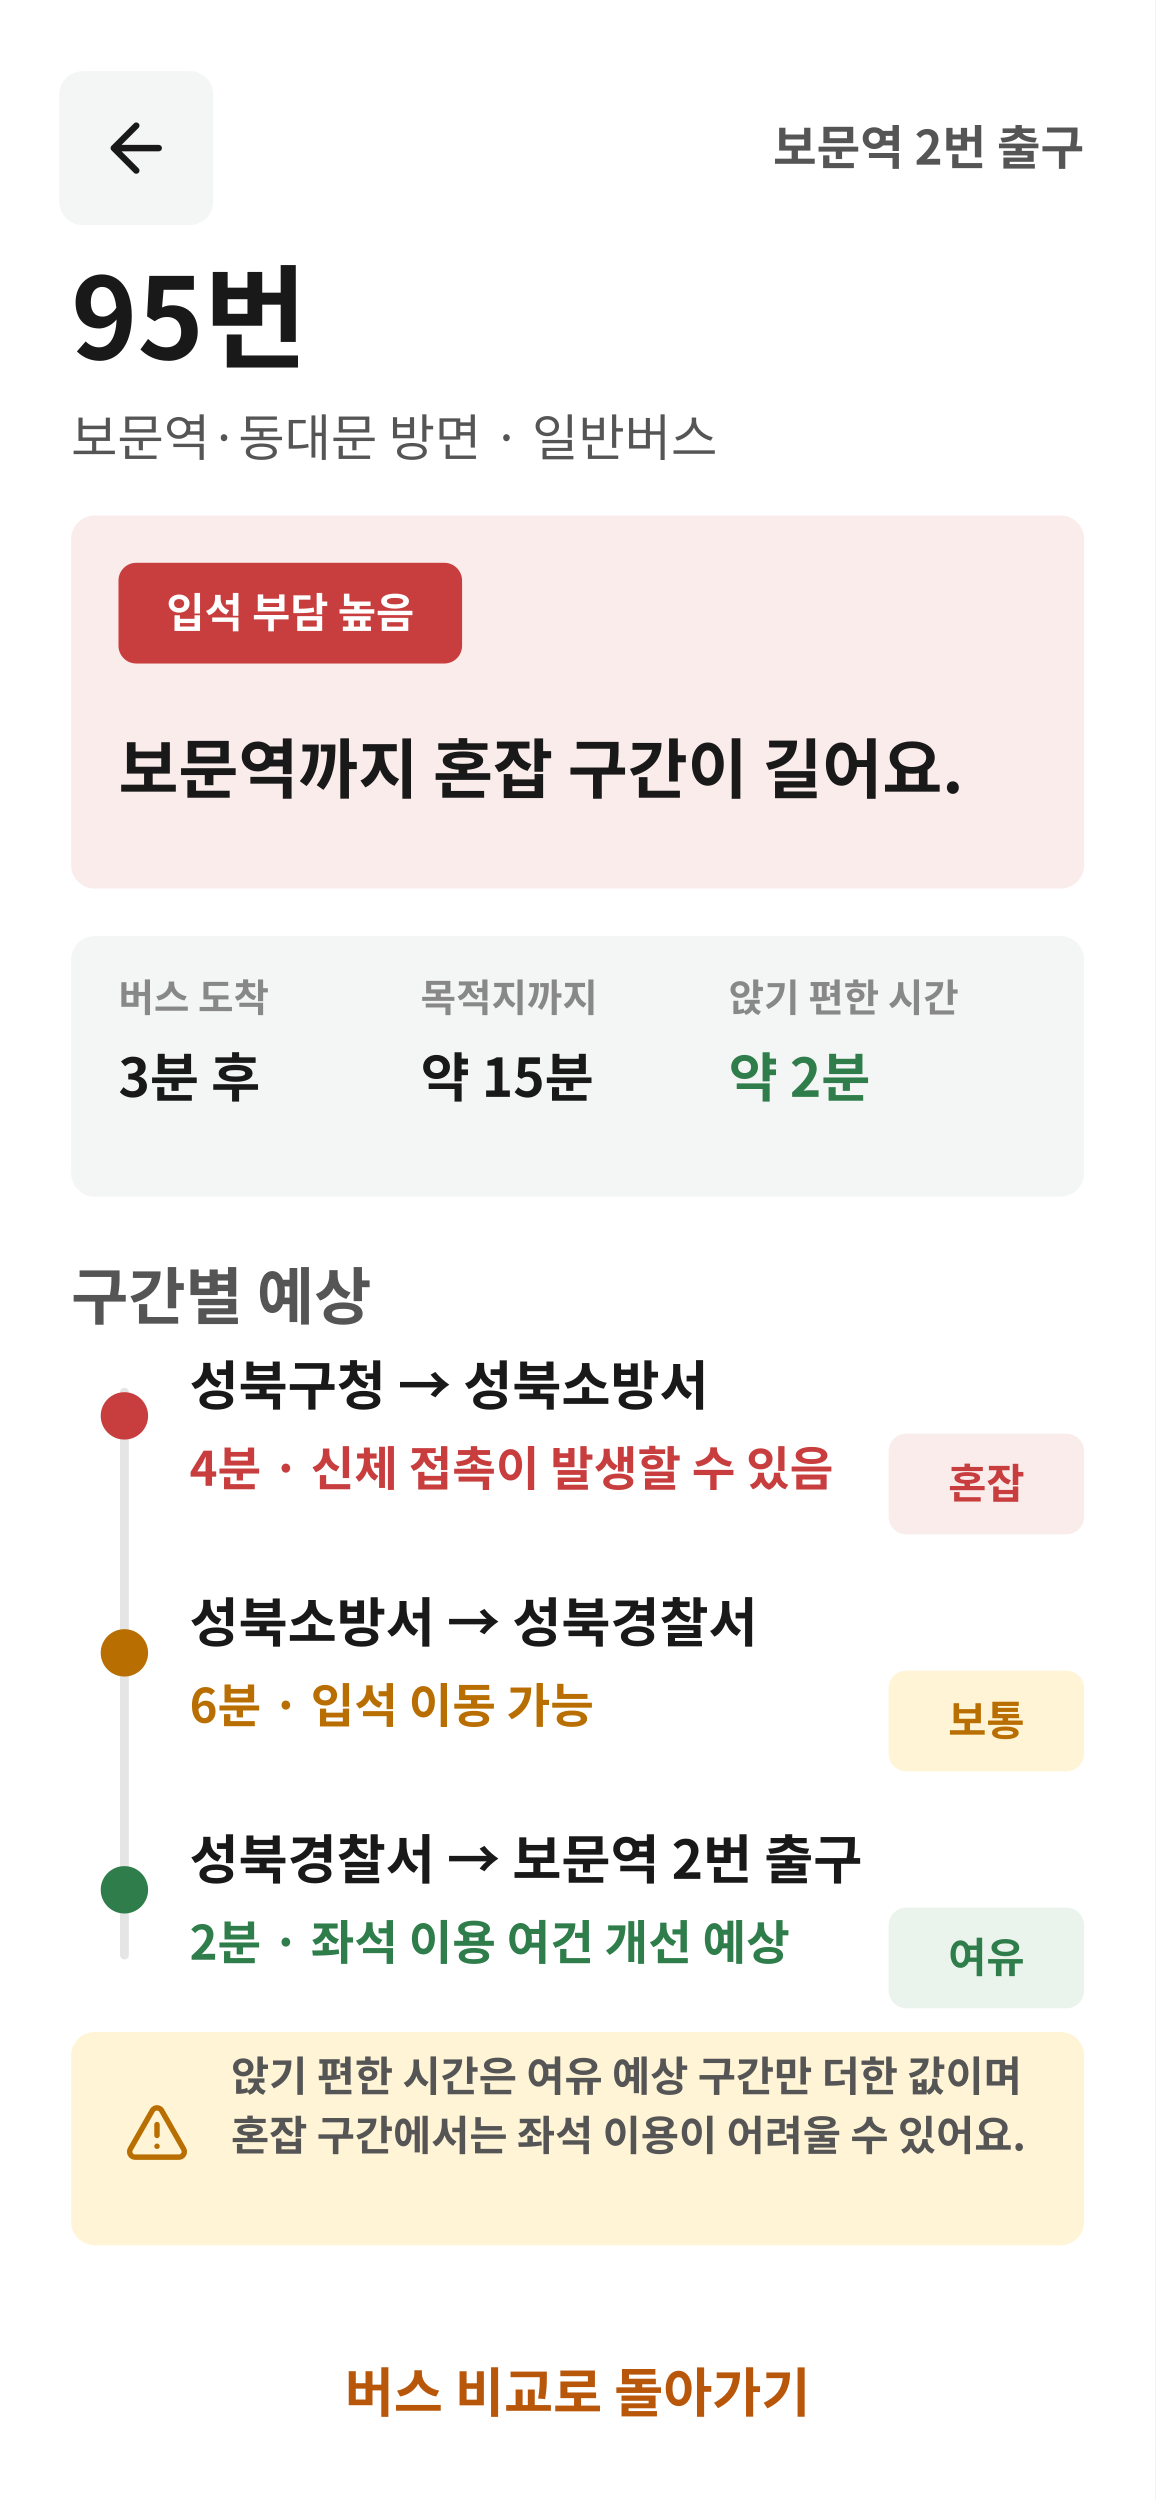
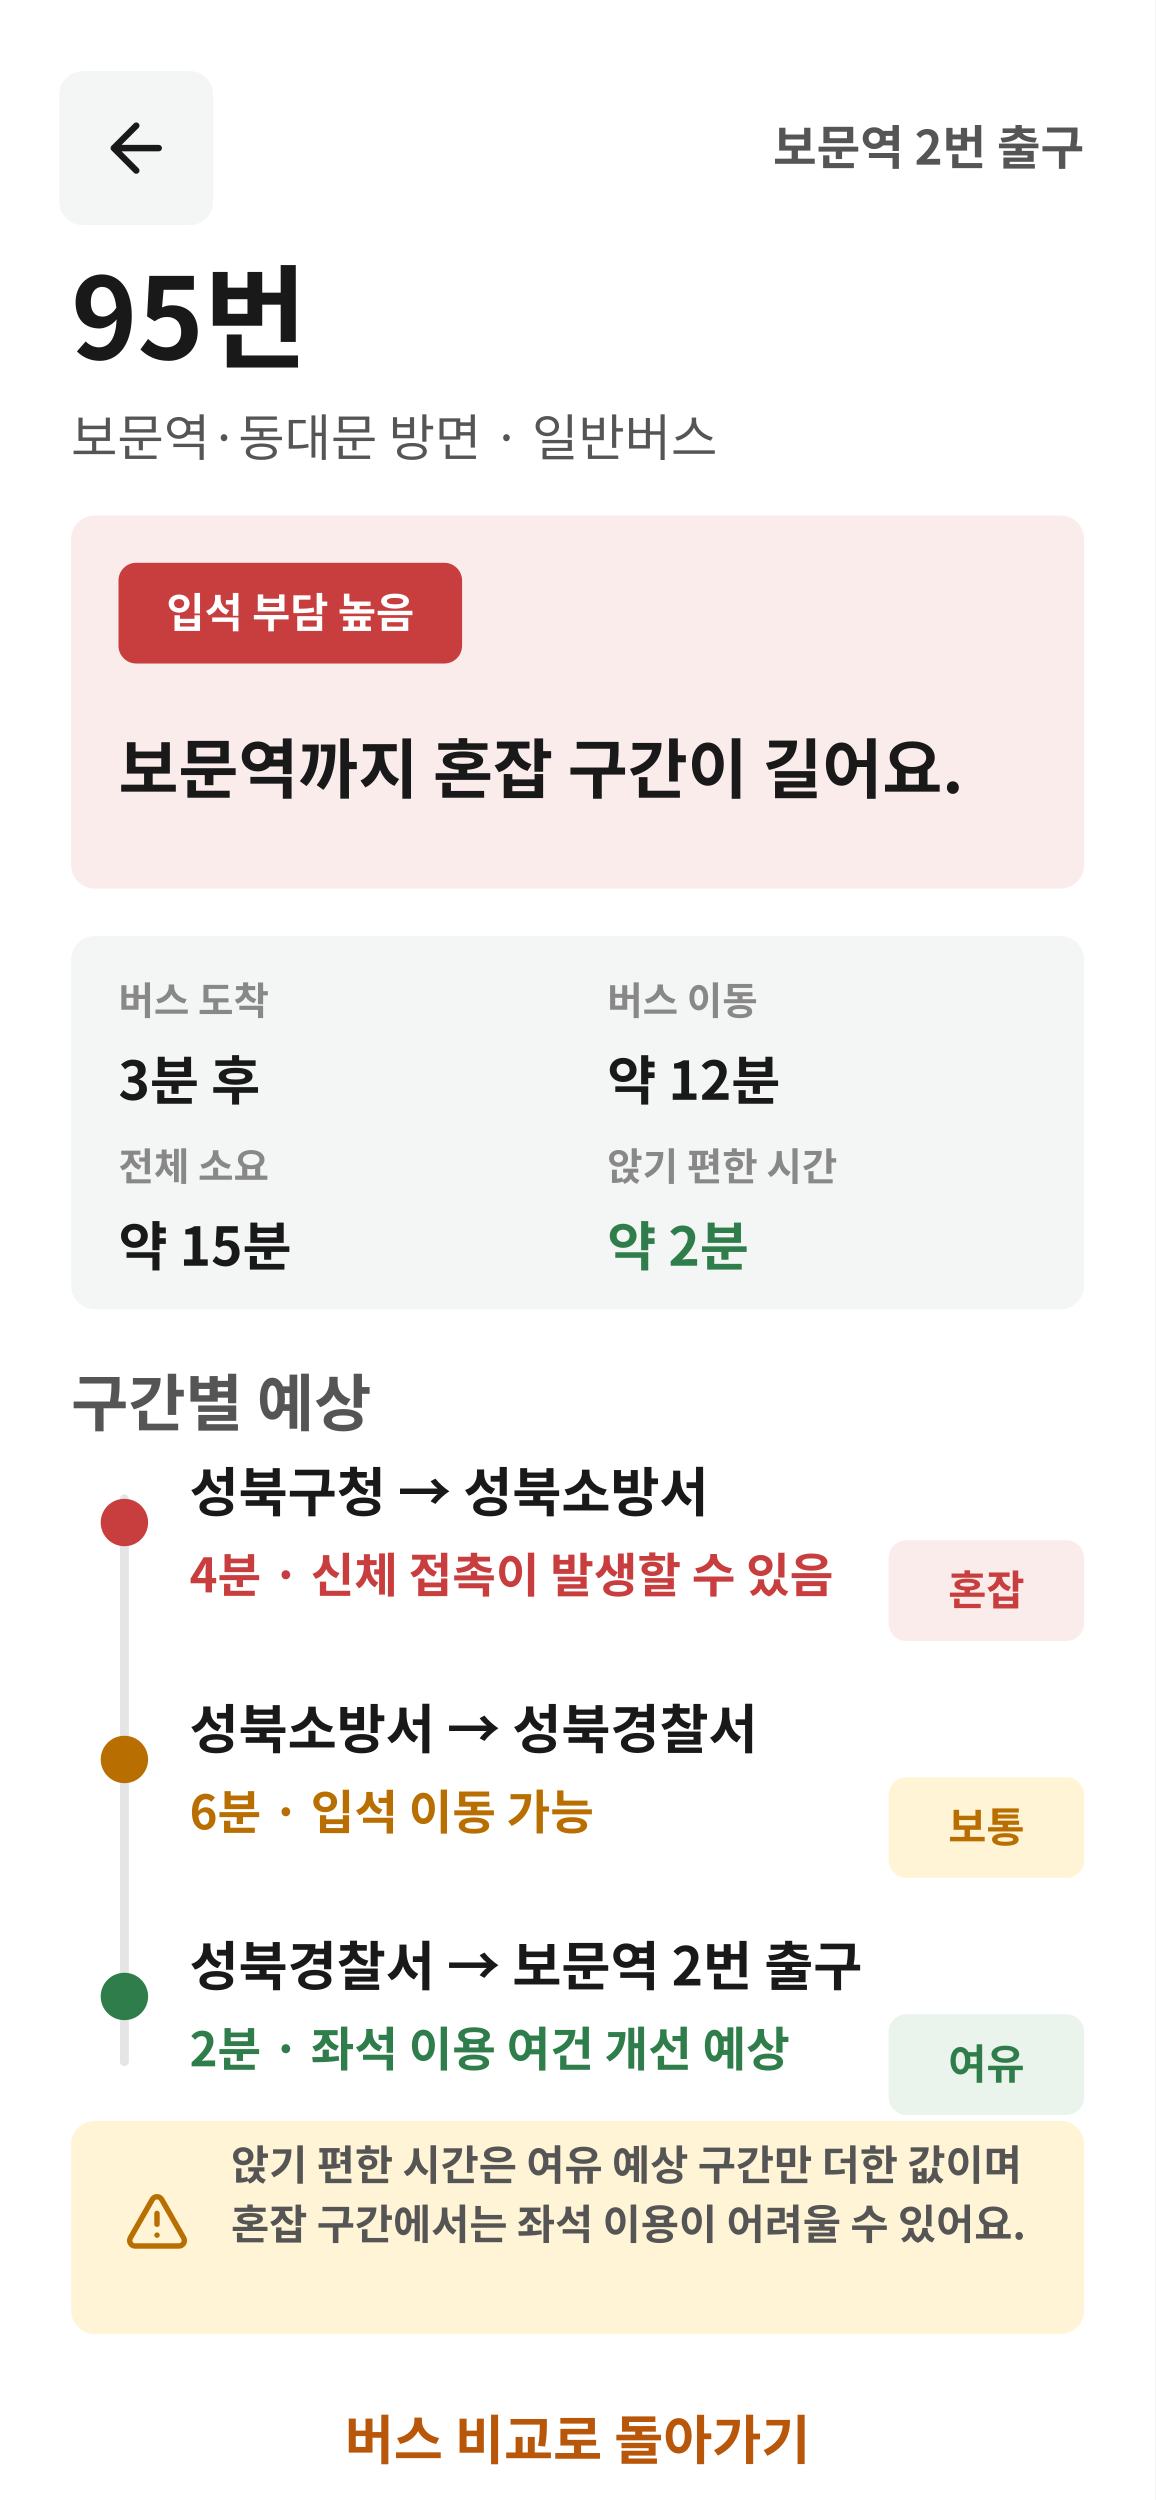
<svg xmlns="http://www.w3.org/2000/svg" width="390" height="844" viewBox="0 0 390 844" role="img" aria-label="빠른 도착 버스의 구간별 혼잡도 화면">
  <rect x="0" y="0" width="390" height="844" rx="0" fill="#FFFFFF" stroke="none" stroke-width="1" />
  <rect x="20" y="24" width="52" height="52" rx="8" fill="#F4F5F5" stroke="none" stroke-width="1" />
  <g transform="translate(33 37) scale(1.083333)">
    <path d="M19 12H5M12 19l-7-7 7-7" fill="none" stroke="#191919" stroke-width="2" stroke-linecap="round" stroke-linejoin="round" />
  </g>
  <text x="366" y="50" font-family="Noto Sans CJK KR, Malgun Gothic, sans-serif" font-size="16" font-weight="700" fill="#555555" text-anchor="end" dominant-baseline="middle" letter-spacing="0">보문역 2번 출구</text>
  <text x="24" y="108" font-family="Noto Sans CJK KR, Malgun Gothic, sans-serif" font-size="38" font-weight="800" fill="#191919" text-anchor="start" dominant-baseline="middle" letter-spacing="0">95번</text>
  <text x="24" y="148" font-family="Noto Sans CJK KR, Malgun Gothic, sans-serif" font-size="17" font-weight="500" fill="#555555" text-anchor="start" dominant-baseline="middle" letter-spacing="0">보문역·동대문 방면 · 일반버스</text>
  <rect x="24" y="174" width="342" height="126" rx="8" fill="#FBECEC" stroke="none" stroke-width="1" />
  <rect x="40" y="190" width="116" height="34" rx="6" fill="#C83D3D" stroke="none" stroke-width="1" />
  <text x="98" y="207" font-family="Noto Sans CJK KR, Malgun Gothic, sans-serif" font-size="14" font-weight="800" fill="#FFFFFF" text-anchor="middle" dominant-baseline="middle" letter-spacing="0">입석 부담 높음</text>
  <text x="40" y="260" font-family="Noto Sans CJK KR, Malgun Gothic, sans-serif" font-size="22" font-weight="800" fill="#191919" text-anchor="start" dominant-baseline="middle" letter-spacing="0">보문역까지 혼잡 구간이 길어요.</text>
-   <rect x="24" y="316" width="342" height="88" rx="8" fill="#F4F5F5" stroke="none" stroke-width="1" />
-   <text x="40" y="337" font-family="Noto Sans CJK KR, Malgun Gothic, sans-serif" font-size="13" font-weight="600" fill="#888888" text-anchor="start" dominant-baseline="middle" letter-spacing="0">버스 도착</text>
-   <text x="40" y="364" font-family="Noto Sans CJK KR, Malgun Gothic, sans-serif" font-size="18" font-weight="800" fill="#191919" text-anchor="start" dominant-baseline="middle" letter-spacing="0">3분 후</text>
-   <text x="142" y="337" font-family="Noto Sans CJK KR, Malgun Gothic, sans-serif" font-size="13" font-weight="600" fill="#888888" text-anchor="start" dominant-baseline="middle" letter-spacing="0">목적지까지</text>
-   <text x="142" y="364" font-family="Noto Sans CJK KR, Malgun Gothic, sans-serif" font-size="18" font-weight="800" fill="#191919" text-anchor="start" dominant-baseline="middle" letter-spacing="0">약 15분</text>
-   <text x="246" y="337" font-family="Noto Sans CJK KR, Malgun Gothic, sans-serif" font-size="13" font-weight="600" fill="#888888" text-anchor="start" dominant-baseline="middle" letter-spacing="0">앉기 편한 시간</text>
-   <text x="246" y="364" font-family="Noto Sans CJK KR, Malgun Gothic, sans-serif" font-size="18" font-weight="800" fill="#2F7D4A" text-anchor="start" dominant-baseline="middle" letter-spacing="0">약 2분</text>
-   <text x="24" y="438" font-family="Noto Sans CJK KR, Malgun Gothic, sans-serif" font-size="21" font-weight="700" fill="#555555" text-anchor="start" dominant-baseline="middle" letter-spacing="0">구간별 예상</text>
-   <line x1="42" y1="470" x2="42" y2="660" stroke="#E5E5E5" stroke-width="3" stroke-linecap="round" />
-   <circle cx="42" cy="478" r="8" fill="#C83D3D" stroke="none" stroke-width="1" />
-   <text x="64" y="468" font-family="Noto Sans CJK KR, Malgun Gothic, sans-serif" font-size="18" font-weight="700" fill="#191919" text-anchor="start" dominant-baseline="middle" letter-spacing="0">성북구청 → 성북소방서</text>
-   <text x="64" y="496" font-family="Noto Sans CJK KR, Malgun Gothic, sans-serif" font-size="16" font-weight="600" fill="#C83D3D" text-anchor="start" dominant-baseline="middle" letter-spacing="0">4분 · 신체 접촉이 발생할 수 있음</text>
-   <rect x="300" y="484" width="66" height="34" rx="6" fill="#FBECEC" stroke="none" stroke-width="1" />
-   <text x="333" y="501" font-family="Noto Sans CJK KR, Malgun Gothic, sans-serif" font-size="14" font-weight="800" fill="#C83D3D" text-anchor="middle" dominant-baseline="middle" letter-spacing="0">혼잡</text>
-   <circle cx="42" cy="558" r="8" fill="#B86E00" stroke="none" stroke-width="1" />
-   <text x="64" y="548" font-family="Noto Sans CJK KR, Malgun Gothic, sans-serif" font-size="18" font-weight="700" fill="#191919" text-anchor="start" dominant-baseline="middle" letter-spacing="0">성북소방서 → 성북경찰서</text>
-   <text x="64" y="576" font-family="Noto Sans CJK KR, Malgun Gothic, sans-serif" font-size="16" font-weight="600" fill="#B86E00" text-anchor="start" dominant-baseline="middle" letter-spacing="0">6분 · 입석 이동 가능</text>
-   <rect x="300" y="564" width="66" height="34" rx="6" fill="#FFF4D6" stroke="none" stroke-width="1" />
-   <text x="333" y="581" font-family="Noto Sans CJK KR, Malgun Gothic, sans-serif" font-size="14" font-weight="800" fill="#B86E00" text-anchor="middle" dominant-baseline="middle" letter-spacing="0">보통</text>
-   <circle cx="42" cy="638" r="8" fill="#2F7D4A" stroke="none" stroke-width="1" />
-   <text x="64" y="628" font-family="Noto Sans CJK KR, Malgun Gothic, sans-serif" font-size="18" font-weight="700" fill="#191919" text-anchor="start" dominant-baseline="middle" letter-spacing="0">성북경찰서 → 보문역 2번 출구</text>
-   <text x="64" y="656" font-family="Noto Sans CJK KR, Malgun Gothic, sans-serif" font-size="16" font-weight="600" fill="#2F7D4A" text-anchor="start" dominant-baseline="middle" letter-spacing="0">2분 · 좌석 이용 여건 개선 예상</text>
-   <rect x="300" y="644" width="66" height="34" rx="6" fill="#EAF4ED" stroke="none" stroke-width="1" />
-   <text x="333" y="661" font-family="Noto Sans CJK KR, Malgun Gothic, sans-serif" font-size="14" font-weight="800" fill="#2F7D4A" text-anchor="middle" dominant-baseline="middle" letter-spacing="0">여유</text>
-   <rect x="24" y="686" width="342" height="72" rx="8" fill="#FFF4D6" stroke="none" stroke-width="1" />
-   <g transform="translate(42 709) scale(0.9166667)">
+   <rect x="24" y="316" width="342" height="126" rx="8" fill="#F4F5F5" stroke="none" stroke-width="1" />
+   <text x="40" y="338" font-family="Noto Sans CJK KR, Malgun Gothic, sans-serif" font-size="13" font-weight="600" fill="#888888" text-anchor="start" dominant-baseline="middle" letter-spacing="0">버스 도착</text>
+   <text x="40" y="365" font-family="Noto Sans CJK KR, Malgun Gothic, sans-serif" font-size="18" font-weight="800" fill="#191919" text-anchor="start" dominant-baseline="middle" letter-spacing="0">3분 후</text>
+   <text x="205" y="338" font-family="Noto Sans CJK KR, Malgun Gothic, sans-serif" font-size="13" font-weight="600" fill="#888888" text-anchor="start" dominant-baseline="middle" letter-spacing="0">버스 이동</text>
+   <text x="205" y="365" font-family="Noto Sans CJK KR, Malgun Gothic, sans-serif" font-size="18" font-weight="800" fill="#191919" text-anchor="start" dominant-baseline="middle" letter-spacing="0">약 12분</text>
+   <text x="40" y="394" font-family="Noto Sans CJK KR, Malgun Gothic, sans-serif" font-size="13" font-weight="600" fill="#888888" text-anchor="start" dominant-baseline="middle" letter-spacing="0">전체 소요</text>
+   <text x="40" y="421" font-family="Noto Sans CJK KR, Malgun Gothic, sans-serif" font-size="18" font-weight="800" fill="#191919" text-anchor="start" dominant-baseline="middle" letter-spacing="0">약 15분</text>
+   <text x="205" y="394" font-family="Noto Sans CJK KR, Malgun Gothic, sans-serif" font-size="13" font-weight="600" fill="#888888" text-anchor="start" dominant-baseline="middle" letter-spacing="0">앉기 편한 시간</text>
+   <text x="205" y="421" font-family="Noto Sans CJK KR, Malgun Gothic, sans-serif" font-size="18" font-weight="800" fill="#2F7D4A" text-anchor="start" dominant-baseline="middle" letter-spacing="0">약 2분</text>
+   <text x="24" y="474" font-family="Noto Sans CJK KR, Malgun Gothic, sans-serif" font-size="21" font-weight="700" fill="#555555" text-anchor="start" dominant-baseline="middle" letter-spacing="0">구간별 예상</text>
+   <line x1="42" y1="506" x2="42" y2="696" stroke="#E5E5E5" stroke-width="3" stroke-linecap="round" />
+   <circle cx="42" cy="514" r="8" fill="#C83D3D" stroke="none" stroke-width="1" />
+   <text x="64" y="504" font-family="Noto Sans CJK KR, Malgun Gothic, sans-serif" font-size="18" font-weight="700" fill="#191919" text-anchor="start" dominant-baseline="middle" letter-spacing="0">성북구청 → 성북소방서</text>
+   <text x="64" y="532" font-family="Noto Sans CJK KR, Malgun Gothic, sans-serif" font-size="16" font-weight="600" fill="#C83D3D" text-anchor="start" dominant-baseline="middle" letter-spacing="0">4분 · 신체 접촉이 발생할 수 있음</text>
+   <rect x="300" y="520" width="66" height="34" rx="6" fill="#FBECEC" stroke="none" stroke-width="1" />
+   <text x="333" y="537" font-family="Noto Sans CJK KR, Malgun Gothic, sans-serif" font-size="14" font-weight="800" fill="#C83D3D" text-anchor="middle" dominant-baseline="middle" letter-spacing="0">혼잡</text>
+   <circle cx="42" cy="594" r="8" fill="#B86E00" stroke="none" stroke-width="1" />
+   <text x="64" y="584" font-family="Noto Sans CJK KR, Malgun Gothic, sans-serif" font-size="18" font-weight="700" fill="#191919" text-anchor="start" dominant-baseline="middle" letter-spacing="0">성북소방서 → 성북경찰서</text>
+   <text x="64" y="612" font-family="Noto Sans CJK KR, Malgun Gothic, sans-serif" font-size="16" font-weight="600" fill="#B86E00" text-anchor="start" dominant-baseline="middle" letter-spacing="0">6분 · 입석 이동 가능</text>
+   <rect x="300" y="600" width="66" height="34" rx="6" fill="#FFF4D6" stroke="none" stroke-width="1" />
+   <text x="333" y="617" font-family="Noto Sans CJK KR, Malgun Gothic, sans-serif" font-size="14" font-weight="800" fill="#B86E00" text-anchor="middle" dominant-baseline="middle" letter-spacing="0">보통</text>
+   <circle cx="42" cy="674" r="8" fill="#2F7D4A" stroke="none" stroke-width="1" />
+   <text x="64" y="664" font-family="Noto Sans CJK KR, Malgun Gothic, sans-serif" font-size="18" font-weight="700" fill="#191919" text-anchor="start" dominant-baseline="middle" letter-spacing="0">성북경찰서 → 보문역 2번 출구</text>
+   <text x="64" y="692" font-family="Noto Sans CJK KR, Malgun Gothic, sans-serif" font-size="16" font-weight="600" fill="#2F7D4A" text-anchor="start" dominant-baseline="middle" letter-spacing="0">2분 · 좌석 이용 여건 개선 예상</text>
+   <rect x="300" y="680" width="66" height="34" rx="6" fill="#EAF4ED" stroke="none" stroke-width="1" />
+   <text x="333" y="697" font-family="Noto Sans CJK KR, Malgun Gothic, sans-serif" font-size="14" font-weight="800" fill="#2F7D4A" text-anchor="middle" dominant-baseline="middle" letter-spacing="0">여유</text>
+   <rect x="24" y="716" width="342" height="72" rx="8" fill="#FFF4D6" stroke="none" stroke-width="1" />
+   <g transform="translate(42 739) scale(0.9166667)">
    <path d="M10.3 3.8 2.2 18a2 2 0 0 0 1.7 3h16.2a2 2 0 0 0 1.7-3L13.7 3.8a2 2 0 0 0-3.4 0Z" fill="none" stroke="#B86E00" stroke-width="2" stroke-linecap="round" stroke-linejoin="round" />
    <path d="M12 9v4M12 17h.01" fill="none" stroke="#B86E00" stroke-width="2" stroke-linecap="round" stroke-linejoin="round" />
  </g>
-   <text x="78" y="706" font-family="Noto Sans CJK KR, Malgun Gothic, sans-serif" font-size="14" font-weight="600" fill="#555555" text-anchor="start" letter-spacing="0">
+   <text x="78" y="736" font-family="Noto Sans CJK KR, Malgun Gothic, sans-serif" font-size="14" font-weight="600" fill="#555555" text-anchor="start" letter-spacing="0">
    <tspan x="78" dy="0">앉기 편한 시간은 여유 예상 구간만 더한 값이며</tspan>
    <tspan x="78" dy="20">혼잡 구간에서는 좌석 이용이 어려울 수 있어요.</tspan>
  </text>
-   <text x="195" y="808" font-family="Noto Sans CJK KR, Malgun Gothic, sans-serif" font-size="18" font-weight="800" fill="#B8560A" text-anchor="middle" dominant-baseline="middle" letter-spacing="0">버스 비교로 돌아가기</text>
+   <text x="195" y="824" font-family="Noto Sans CJK KR, Malgun Gothic, sans-serif" font-size="18" font-weight="800" fill="#B8560A" text-anchor="middle" dominant-baseline="middle" letter-spacing="0">버스 비교로 돌아가기</text>
</svg>
